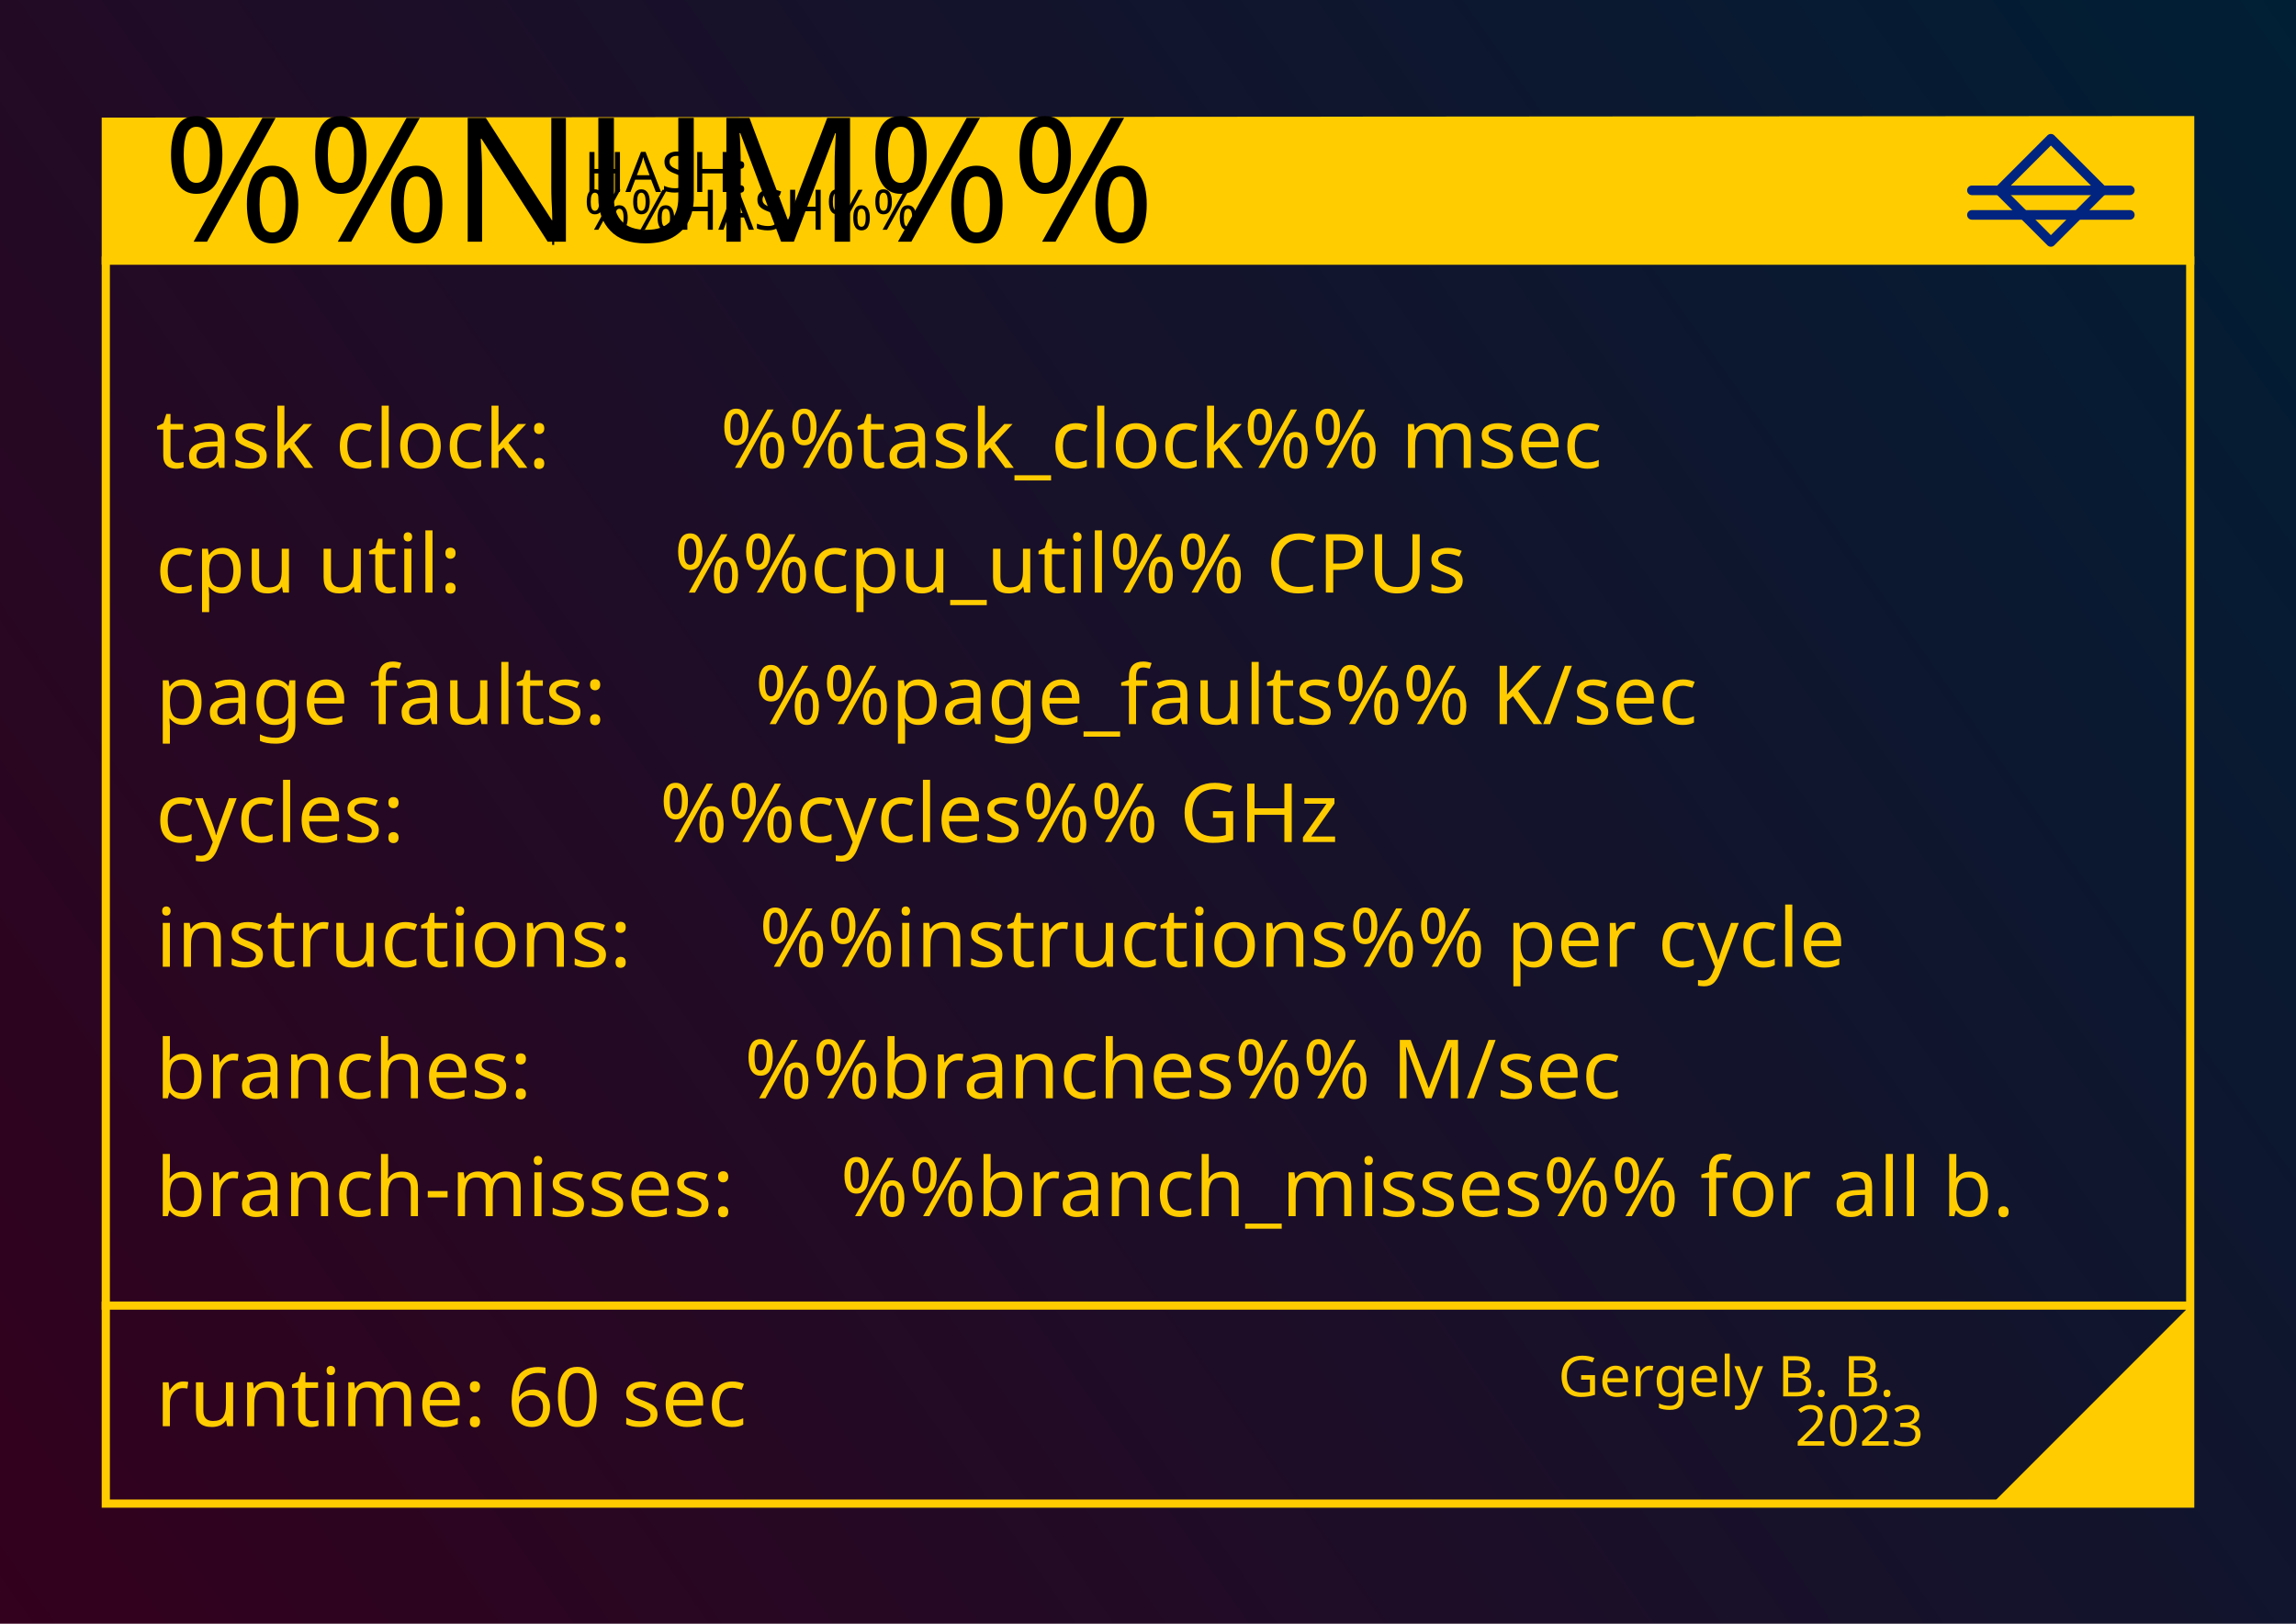
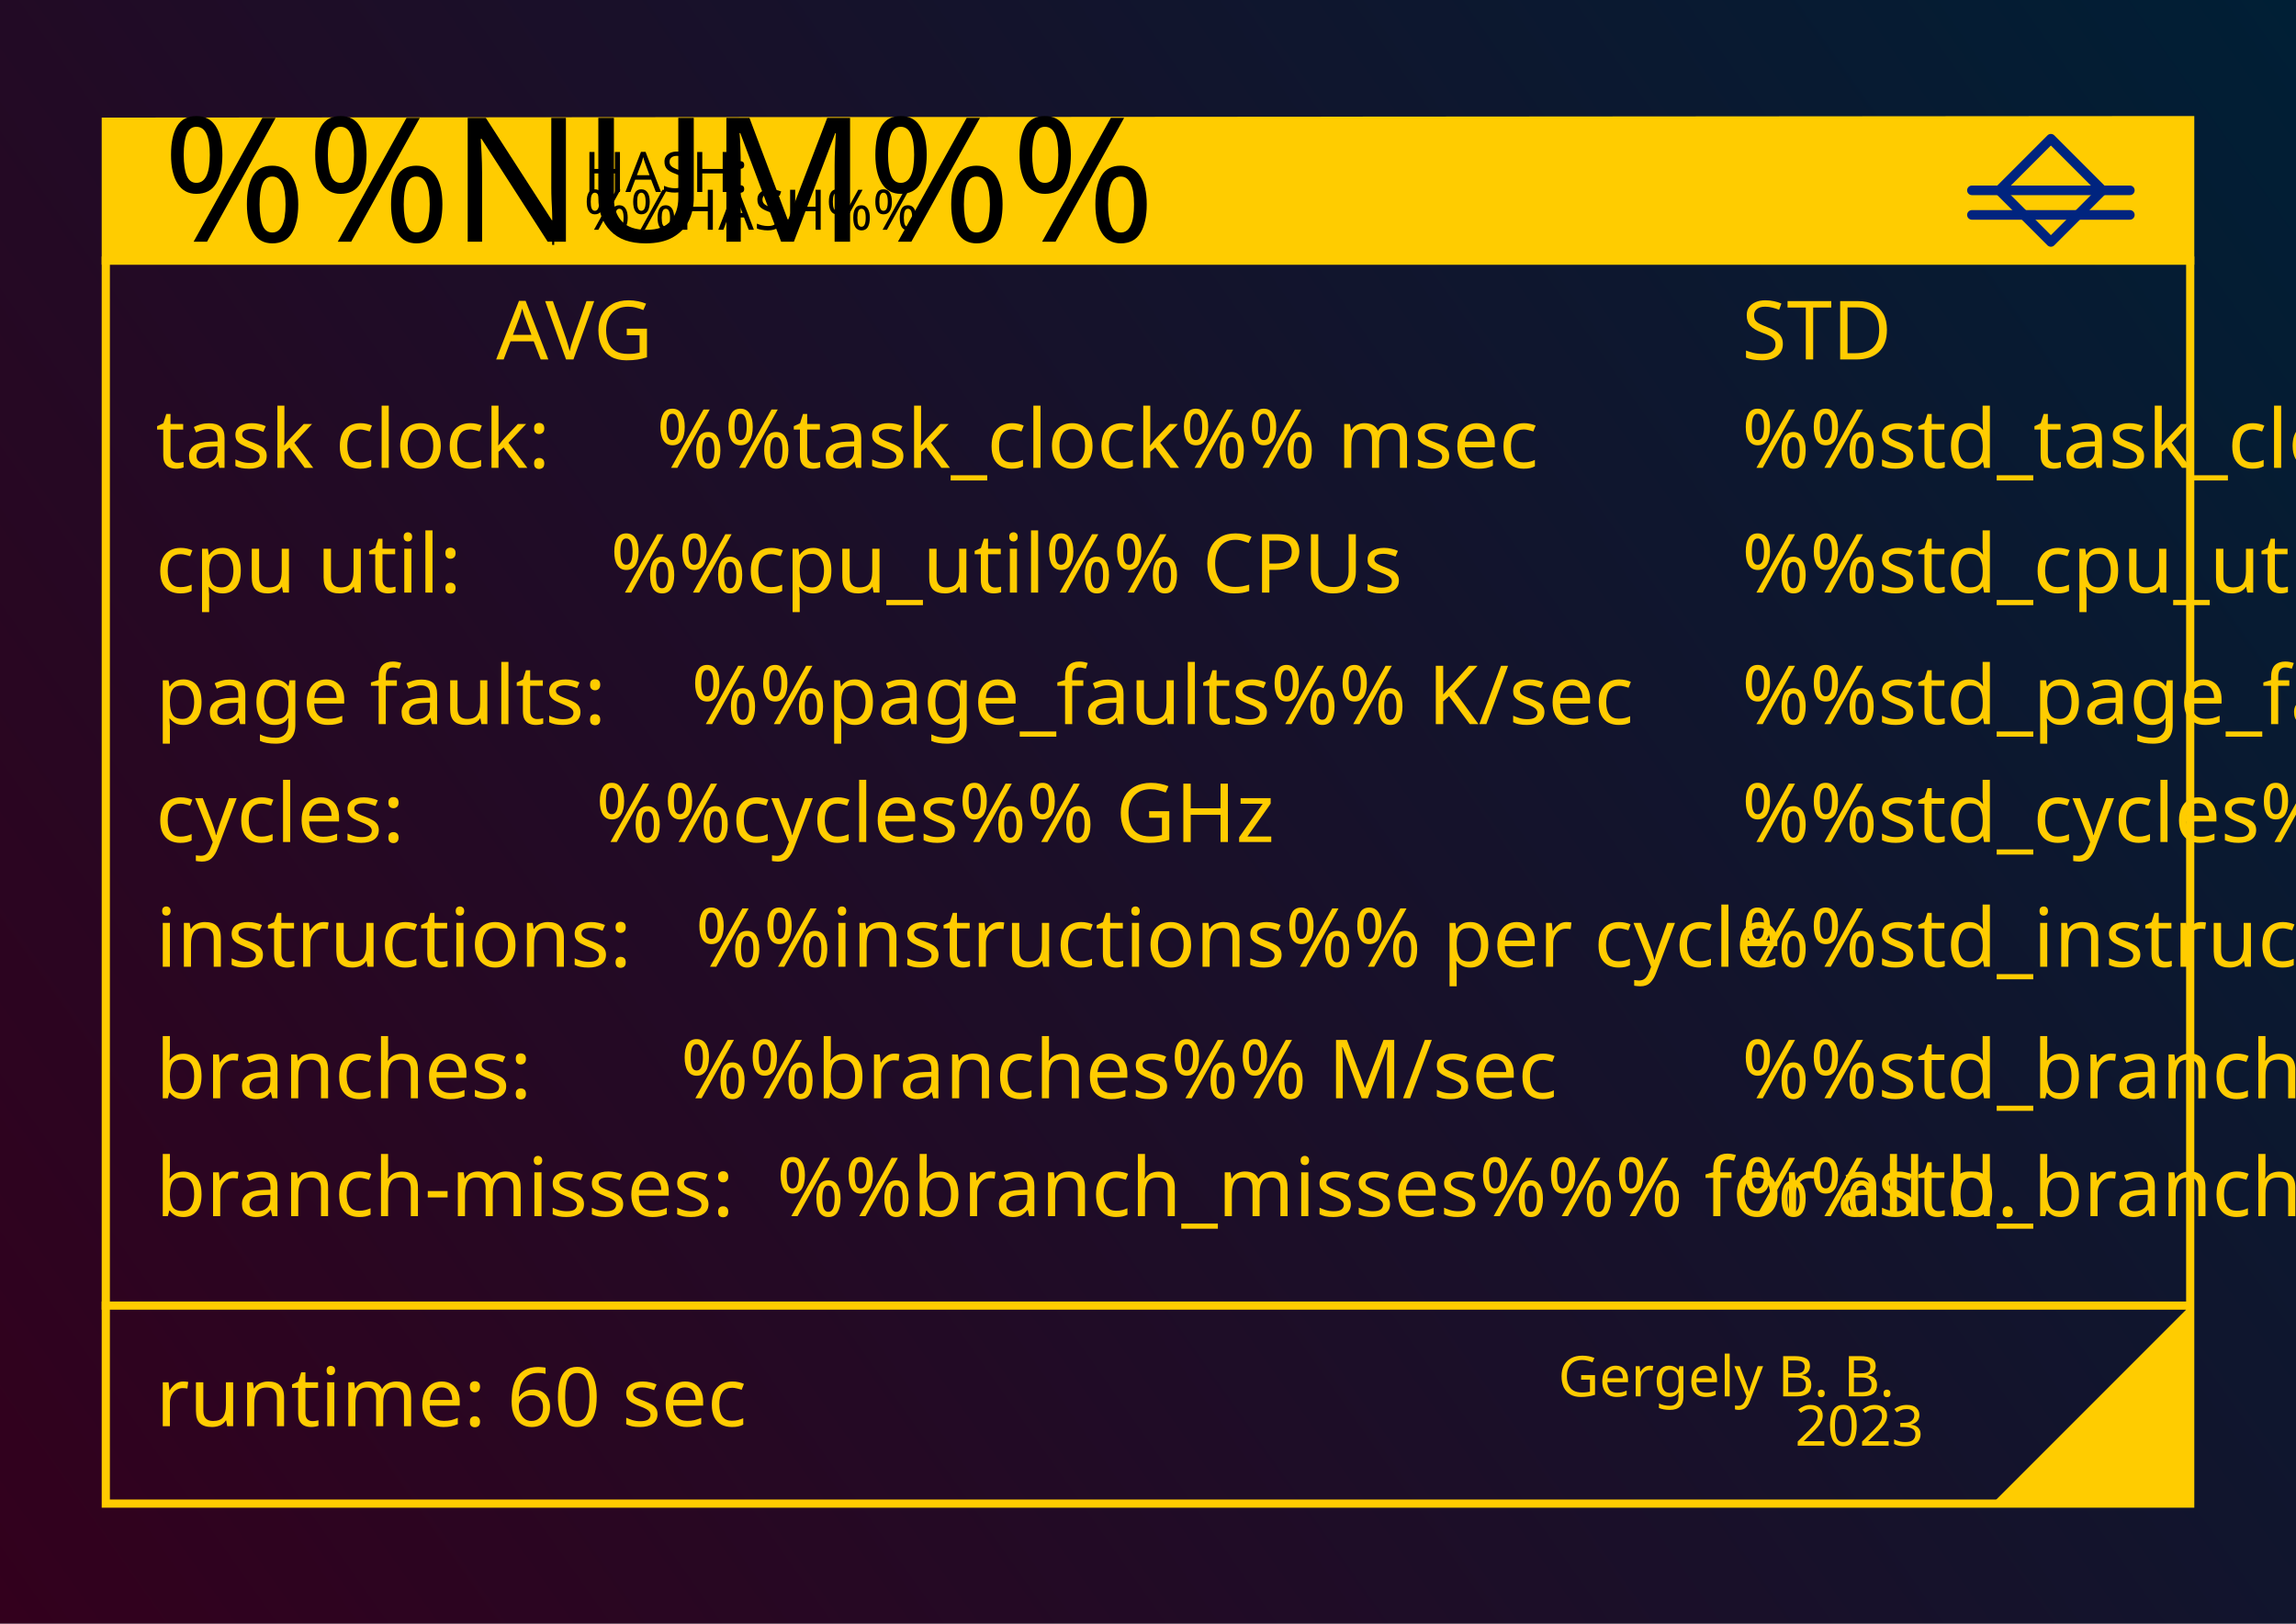
<svg xmlns="http://www.w3.org/2000/svg" xmlns:xlink="http://www.w3.org/1999/xlink" width="297mm" height="210mm" viewBox="0 0 297 210" version="1.1" id="svg5">
  <defs id="defs2">
    <linearGradient id="linearGradient1705">
      <stop style="stop-color:#33001d;stop-opacity:1;" offset="0" id="stop1701" />
      <stop style="stop-color:#001f35;stop-opacity:1;" offset="1" id="stop1703" />
    </linearGradient>
    <linearGradient xlink:href="#linearGradient1705" id="linearGradient1707" x1="0" y1="210" x2="297" y2="0" gradientUnits="userSpaceOnUse" />
  </defs>
  <g id="layer1">
    <rect style="fill:url(#linearGradient1707);stroke:none;stroke-width:1.2;stroke-linecap:square;stop-color:#000000;fill-opacity:1" id="rect234" width="297" height="210" x="0" y="0" />
    <path id="rect1914" style="fill:#ffcc00;fill-opacity:1;stroke:#ffcc00;stroke-width:1.058;stroke-linecap:square;stroke-dasharray:none;stroke-opacity:1;stop-color:#000000" d="M 13.685,15.732 V 33.7 H 283.315 l 2e-5,-18.166 z" />
    <text xml:space="preserve" style="font-style:normal;font-weight:normal;font-size:22.441px;line-height:1.25;font-family:sans-serif;fill:#000000;fill-opacity:1;stroke:none;stroke-width:0.561" x="21.032" y="31.261" id="text1763">
      <tspan id="tspan1761" style="font-style:normal;font-variant:normal;font-weight:normal;font-stretch:normal;font-family:'ProFont for Powerline';-inkscape-font-specification:'ProFont for Powerline';fill:#000000;fill-opacity:1;stroke-width:0.561" x="21.032" y="31.261">%%NUM%%</tspan>
    </text>
    <g id="g2970">
      <text xml:space="preserve" style="font-style:normal;font-weight:normal;font-size:10.583px;line-height:1.25;font-family:sans-serif;fill:#ffcc00;fill-opacity:1;stroke:none;stroke-width:0.265" x="20.15" y="60.512" id="text2052">
-         <tspan id="tspan2050" style="font-style:normal;font-variant:normal;font-weight:normal;font-stretch:normal;font-family:'ProFont for Powerline';-inkscape-font-specification:'ProFont for Powerline';fill:#ffcc00;fill-opacity:1;stroke-width:0.265" x="20.15" y="60.512">task clock:        %%task_clock%% msec</tspan>
+         <tspan id="tspan2050" style="font-style:normal;font-variant:normal;font-weight:normal;font-stretch:normal;font-family:'ProFont for Powerline';-inkscape-font-specification:'ProFont for Powerline';fill:#ffcc00;fill-opacity:1;stroke-width:0.265" x="20.15" y="60.512">task clock:     %%task_clock%% msec</tspan>
      </text>
      <text xml:space="preserve" style="font-style:normal;font-weight:normal;font-size:10.583px;line-height:1.25;font-family:sans-serif;fill:#ffcc00;fill-opacity:1;stroke:none;stroke-width:0.265" x="20.15" y="76.643" id="text2090">
-         <tspan id="tspan2088" style="font-style:normal;font-variant:normal;font-weight:normal;font-stretch:normal;font-family:'ProFont for Powerline';-inkscape-font-specification:'ProFont for Powerline';fill:#ffcc00;fill-opacity:1;stroke-width:0.265" x="20.15" y="76.643">cpu util:          %%cpu_util%% CPUs</tspan>
+         <tspan id="tspan2088" style="font-style:normal;font-variant:normal;font-weight:normal;font-stretch:normal;font-family:'ProFont for Powerline';-inkscape-font-specification:'ProFont for Powerline';fill:#ffcc00;fill-opacity:1;stroke-width:0.265" x="20.15" y="76.643">cpu util:       %%cpu_util%% CPUs</tspan>
      </text>
      <text xml:space="preserve" style="font-style:normal;font-weight:normal;font-size:10.583px;line-height:1.25;font-family:sans-serif;fill:#ffcc00;fill-opacity:1;stroke:none;stroke-width:0.265" x="20.15" y="93.655" id="text2134">
-         <tspan id="tspan2132" style="font-style:normal;font-variant:normal;font-weight:normal;font-stretch:normal;font-family:'ProFont for Powerline';-inkscape-font-specification:'ProFont for Powerline';fill:#ffcc00;fill-opacity:1;stroke-width:0.265" x="20.15" y="93.655">page faults:       %%page_faults%% K/sec</tspan>
+         <tspan id="tspan2132" style="font-style:normal;font-variant:normal;font-weight:normal;font-stretch:normal;font-family:'ProFont for Powerline';-inkscape-font-specification:'ProFont for Powerline';fill:#ffcc00;fill-opacity:1;stroke-width:0.265" x="20.15" y="93.655">page faults:    %%page_faults%% K/sec</tspan>
      </text>
      <text xml:space="preserve" style="font-style:normal;font-weight:normal;font-size:10.583px;line-height:1.25;font-family:sans-serif;fill:#ffcc00;fill-opacity:1;stroke:none;stroke-width:0.265" x="20.15" y="108.904" id="text2160">
-         <tspan id="tspan2158" style="font-style:normal;font-variant:normal;font-weight:normal;font-stretch:normal;font-family:'ProFont for Powerline';-inkscape-font-specification:'ProFont for Powerline';fill:#ffcc00;fill-opacity:1;stroke-width:0.265" x="20.15" y="108.904">cycles:            %%cycles%% GHz</tspan>
+         <tspan id="tspan2158" style="font-style:normal;font-variant:normal;font-weight:normal;font-stretch:normal;font-family:'ProFont for Powerline';-inkscape-font-specification:'ProFont for Powerline';fill:#ffcc00;fill-opacity:1;stroke-width:0.265" x="20.15" y="108.904">cycles:         %%cycles%% GHz</tspan>
      </text>
      <text xml:space="preserve" style="font-style:normal;font-weight:normal;font-size:10.583px;line-height:1.25;font-family:sans-serif;fill:#ffcc00;fill-opacity:1;stroke:none;stroke-width:0.265" x="20.15" y="125.034" id="text2188">
-         <tspan id="tspan2186" style="font-style:normal;font-variant:normal;font-weight:normal;font-stretch:normal;font-family:'ProFont for Powerline';-inkscape-font-specification:'ProFont for Powerline';fill:#ffcc00;fill-opacity:1;stroke-width:0.265" x="20.15" y="125.034">instructions:      %%instructions%% per cycle</tspan>
+         <tspan id="tspan2186" style="font-style:normal;font-variant:normal;font-weight:normal;font-stretch:normal;font-family:'ProFont for Powerline';-inkscape-font-specification:'ProFont for Powerline';fill:#ffcc00;fill-opacity:1;stroke-width:0.265" x="20.15" y="125.034">instructions:   %%instructions%% per cycle</tspan>
      </text>
      <text xml:space="preserve" style="font-style:normal;font-weight:normal;font-size:10.583px;line-height:1.25;font-family:sans-serif;fill:#ffcc00;fill-opacity:1;stroke:none;stroke-width:0.265" x="20.15" y="142.047" id="text2192">
-         <tspan id="tspan2190" style="font-style:normal;font-variant:normal;font-weight:normal;font-stretch:normal;font-family:'ProFont for Powerline';-inkscape-font-specification:'ProFont for Powerline';fill:#ffcc00;fill-opacity:1;stroke-width:0.265" x="20.15" y="142.047">branches:          %%branches%% M/sec</tspan>
+         <tspan id="tspan2190" style="font-style:normal;font-variant:normal;font-weight:normal;font-stretch:normal;font-family:'ProFont for Powerline';-inkscape-font-specification:'ProFont for Powerline';fill:#ffcc00;fill-opacity:1;stroke-width:0.265" x="20.15" y="142.047">branches:       %%branches%% M/sec</tspan>
      </text>
      <text xml:space="preserve" style="font-style:normal;font-weight:normal;font-size:10.583px;line-height:1.25;font-family:sans-serif;fill:#ffcc00;fill-opacity:1;stroke:none;stroke-width:0.265" x="20.15" y="157.295" id="text2224">
-         <tspan id="tspan2222" style="font-style:normal;font-variant:normal;font-weight:normal;font-stretch:normal;font-family:'ProFont for Powerline';-inkscape-font-specification:'ProFont for Powerline';fill:#ffcc00;fill-opacity:1;stroke-width:0.265" x="20.15" y="157.295">branch-misses:     %%branch_misses%% for all b.</tspan>
+         <tspan id="tspan2222" style="font-style:normal;font-variant:normal;font-weight:normal;font-stretch:normal;font-family:'ProFont for Powerline';-inkscape-font-specification:'ProFont for Powerline';fill:#ffcc00;fill-opacity:1;stroke-width:0.265" x="20.15" y="157.295">branch-misses:  %%branch_misses%%% for all b.</tspan>
+       </text>
+       <text xml:space="preserve" style="font-style:normal;font-weight:normal;font-size:10.583px;line-height:1.25;font-family:sans-serif;fill:#ffcc00;fill-opacity:1;stroke:none;stroke-width:0.265" x="20.15" y="46.493" id="text605">
+         <tspan id="tspan603" style="font-style:normal;font-variant:normal;font-weight:normal;font-stretch:normal;font-family:'ProFont for Powerline';-inkscape-font-specification:'ProFont for Powerline';fill:#ffcc00;fill-opacity:1;stroke-width:0.265" x="20.15" y="46.493">                AVG</tspan>
      </text>
    </g>
    <text xml:space="preserve" style="font-style:normal;font-weight:normal;font-size:10.583px;line-height:1.25;font-family:sans-serif;fill:#ffcc00;fill-opacity:1;stroke:none;stroke-width:0.265" x="20.15" y="184.455" id="text2258">
      <tspan id="tspan2256" style="font-style:normal;font-variant:normal;font-weight:normal;font-stretch:normal;font-family:'ProFont for Powerline';-inkscape-font-specification:'ProFont for Powerline';fill:#ffcc00;fill-opacity:1;stroke-width:0.265" x="20.15" y="184.455">runtime: 60 sec</tspan>
    </text>
    <rect style="fill:none;fill-opacity:1;stroke:#ffcc00;stroke-width:1.058;stroke-linecap:square;stroke-dasharray:none;stroke-opacity:1;stop-color:#000000" id="rect2407" width="269.631" height="160.767" x="13.685" y="33.7" />
    <path style="fill:none;stroke:#ffcc00;stroke-width:1.058;stroke-linecap:butt;stroke-linejoin:miter;stroke-dasharray:none;stroke-opacity:1" d="M 13.155,168.858 H 283.315" id="path2461" />
    <g id="g2040" transform="matrix(0.8715569,0,0,0.8715569,321.2272,-14.19394)" style="stroke:#00247f;stroke-width:1.425;stroke-linecap:round;stroke-linejoin:round;stroke-dasharray:none;stroke-opacity:1">
      <rect style="fill:none;fill-opacity:1;stroke:#00247f;stroke-width:1.425;stroke-linecap:round;stroke-linejoin:round;stroke-dasharray:none;stroke-opacity:1;stop-color:#000000" id="rect1968" width="10.829" height="10.829" x="-19.308" y="71.454" transform="rotate(45)" />
      <path style="fill:none;stroke:#00247f;stroke-width:1.425;stroke-linecap:round;stroke-linejoin:round;stroke-dasharray:none;stroke-opacity:1" d="m -75.897,44.53 h 23.437" id="path2033" />
      <path style="fill:none;stroke:#00247f;stroke-width:1.425;stroke-linecap:round;stroke-linejoin:round;stroke-dasharray:none;stroke-opacity:1" d="m -75.897,48.176 h 23.437" id="path2035" />
    </g>
    <path style="fill:#ffcc00;fill-opacity:1;stroke:none;stroke-width:0.265px;stroke-linecap:butt;stroke-linejoin:miter;stroke-opacity:1" d="m 283.315,168.858 -25.608,25.608 25.608,-10e-6 z" id="path2533" />
    <g id="g2742">
      <text xml:space="preserve" style="font-style:normal;font-weight:normal;font-size:7.23px;line-height:0.65;font-family:sans-serif;fill:#000000;fill-opacity:1;stroke:none;stroke-width:0.181" x="75.54" y="24.833" id="text2732">
        <tspan id="tspan2730" style="font-style:normal;font-variant:normal;font-weight:normal;font-stretch:normal;font-family:'ProFont for Powerline';-inkscape-font-specification:'ProFont for Powerline';fill:#000000;fill-opacity:1;stroke-width:0.181" x="75.54" y="24.833">HASH:</tspan>
        <tspan style="font-style:normal;font-variant:normal;font-weight:normal;font-stretch:normal;font-family:'ProFont for Powerline';-inkscape-font-specification:'ProFont for Powerline';fill:#000000;fill-opacity:1;stroke-width:0.181" x="75.54" y="29.719" id="tspan2734">%%HASH%%</tspan>
      </text>
      <path style="fill:none;stroke:#000000;stroke-width:0.265px;stroke-linecap:butt;stroke-linejoin:miter;stroke-opacity:1" d="M 71.75,18.659 71.553,31.675" id="path2736" />
    </g>
    <text xml:space="preserve" style="font-style:normal;font-weight:normal;font-size:7.278px;line-height:0.85;font-family:sans-serif;text-align:end;text-anchor:end;fill:#ffcc00;fill-opacity:1;stroke:none;stroke-width:0.182" x="258.314" y="180.598" id="text3056">
      <tspan id="tspan3054" style="font-style:normal;font-variant:normal;font-weight:normal;font-stretch:normal;font-family:'ProFont for Powerline';-inkscape-font-specification:'ProFont for Powerline';text-align:end;text-anchor:end;fill:#ffcc00;fill-opacity:1;stroke-width:0.182" x="258.314" y="180.598">Gergely B. B.</tspan>
      <tspan style="font-style:normal;font-variant:normal;font-weight:normal;font-stretch:normal;font-family:'ProFont for Powerline';-inkscape-font-specification:'ProFont for Powerline';text-align:end;text-anchor:end;fill:#ffcc00;fill-opacity:1;stroke-width:0.182" x="258.314" y="186.972" id="tspan3058">2023</tspan>
    </text>
+     <g id="g543" transform="translate(205.1603)">
+       <text xml:space="preserve" style="font-style:normal;font-weight:normal;font-size:10.583px;line-height:1.25;font-family:sans-serif;fill:#ffcc00;fill-opacity:1;stroke:none;stroke-width:0.265" x="20.15" y="60.512" id="text517">
+         <tspan id="tspan515" style="font-style:normal;font-variant:normal;font-weight:normal;font-stretch:normal;font-family:'ProFont for Powerline';-inkscape-font-specification:'ProFont for Powerline';fill:#ffcc00;fill-opacity:1;stroke-width:0.265" x="20.15" y="60.512">%%std_task_clock%%</tspan>
+       </text>
+       <text xml:space="preserve" style="font-style:normal;font-weight:normal;font-size:10.583px;line-height:1.25;font-family:sans-serif;fill:#ffcc00;fill-opacity:1;stroke:none;stroke-width:0.265" x="20.15" y="76.643" id="text521">
+         <tspan id="tspan519" style="font-style:normal;font-variant:normal;font-weight:normal;font-stretch:normal;font-family:'ProFont for Powerline';-inkscape-font-specification:'ProFont for Powerline';fill:#ffcc00;fill-opacity:1;stroke-width:0.265" x="20.15" y="76.643">%%std_cpu_util%%</tspan>
+       </text>
+       <text xml:space="preserve" style="font-style:normal;font-weight:normal;font-size:10.583px;line-height:1.25;font-family:sans-serif;fill:#ffcc00;fill-opacity:1;stroke:none;stroke-width:0.265" x="20.15" y="93.655" id="text525">
+         <tspan id="tspan523" style="font-style:normal;font-variant:normal;font-weight:normal;font-stretch:normal;font-family:'ProFont for Powerline';-inkscape-font-specification:'ProFont for Powerline';fill:#ffcc00;fill-opacity:1;stroke-width:0.265" x="20.15" y="93.655">%%std_page_faults%%</tspan>
+       </text>
+       <text xml:space="preserve" style="font-style:normal;font-weight:normal;font-size:10.583px;line-height:1.25;font-family:sans-serif;fill:#ffcc00;fill-opacity:1;stroke:none;stroke-width:0.265" x="20.15" y="108.904" id="text529">
+         <tspan id="tspan527" style="font-style:normal;font-variant:normal;font-weight:normal;font-stretch:normal;font-family:'ProFont for Powerline';-inkscape-font-specification:'ProFont for Powerline';fill:#ffcc00;fill-opacity:1;stroke-width:0.265" x="20.15" y="108.904">%%std_cycles%%</tspan>
+       </text>
+       <text xml:space="preserve" style="font-style:normal;font-weight:normal;font-size:10.583px;line-height:1.25;font-family:sans-serif;fill:#ffcc00;fill-opacity:1;stroke:none;stroke-width:0.265" x="20.15" y="125.034" id="text533">
+         <tspan id="tspan531" style="font-style:normal;font-variant:normal;font-weight:normal;font-stretch:normal;font-family:'ProFont for Powerline';-inkscape-font-specification:'ProFont for Powerline';fill:#ffcc00;fill-opacity:1;stroke-width:0.265" x="20.15" y="125.034">%%std_instructions%%</tspan>
+       </text>
+       <text xml:space="preserve" style="font-style:normal;font-weight:normal;font-size:10.583px;line-height:1.25;font-family:sans-serif;fill:#ffcc00;fill-opacity:1;stroke:none;stroke-width:0.265" x="20.15" y="142.047" id="text537">
+         <tspan id="tspan535" style="font-style:normal;font-variant:normal;font-weight:normal;font-stretch:normal;font-family:'ProFont for Powerline';-inkscape-font-specification:'ProFont for Powerline';fill:#ffcc00;fill-opacity:1;stroke-width:0.265" x="20.15" y="142.047">%%std_branches%%</tspan>
+       </text>
+       <text xml:space="preserve" style="font-style:normal;font-weight:normal;font-size:10.583px;line-height:1.25;font-family:sans-serif;fill:#ffcc00;fill-opacity:1;stroke:none;stroke-width:0.265" x="20.15" y="157.295" id="text541">
+         <tspan id="tspan539" style="font-style:normal;font-variant:normal;font-weight:normal;font-stretch:normal;font-family:'ProFont for Powerline';-inkscape-font-specification:'ProFont for Powerline';fill:#ffcc00;fill-opacity:1;stroke-width:0.265" x="20.15" y="157.295">%%std_branch_misses%%</tspan>
+       </text>
+       <text xml:space="preserve" style="font-style:normal;font-weight:normal;font-size:10.583px;line-height:1.25;font-family:sans-serif;fill:#ffcc00;fill-opacity:1;stroke:none;stroke-width:0.265" x="20.15" y="46.493" id="text601">
+         <tspan id="tspan599" style="font-style:normal;font-variant:normal;font-weight:normal;font-stretch:normal;font-family:'ProFont for Powerline';-inkscape-font-specification:'ProFont for Powerline';fill:#ffcc00;fill-opacity:1;stroke-width:0.265" x="20.15" y="46.493">STD</tspan>
+       </text>
+     </g>
  </g>
</svg>
